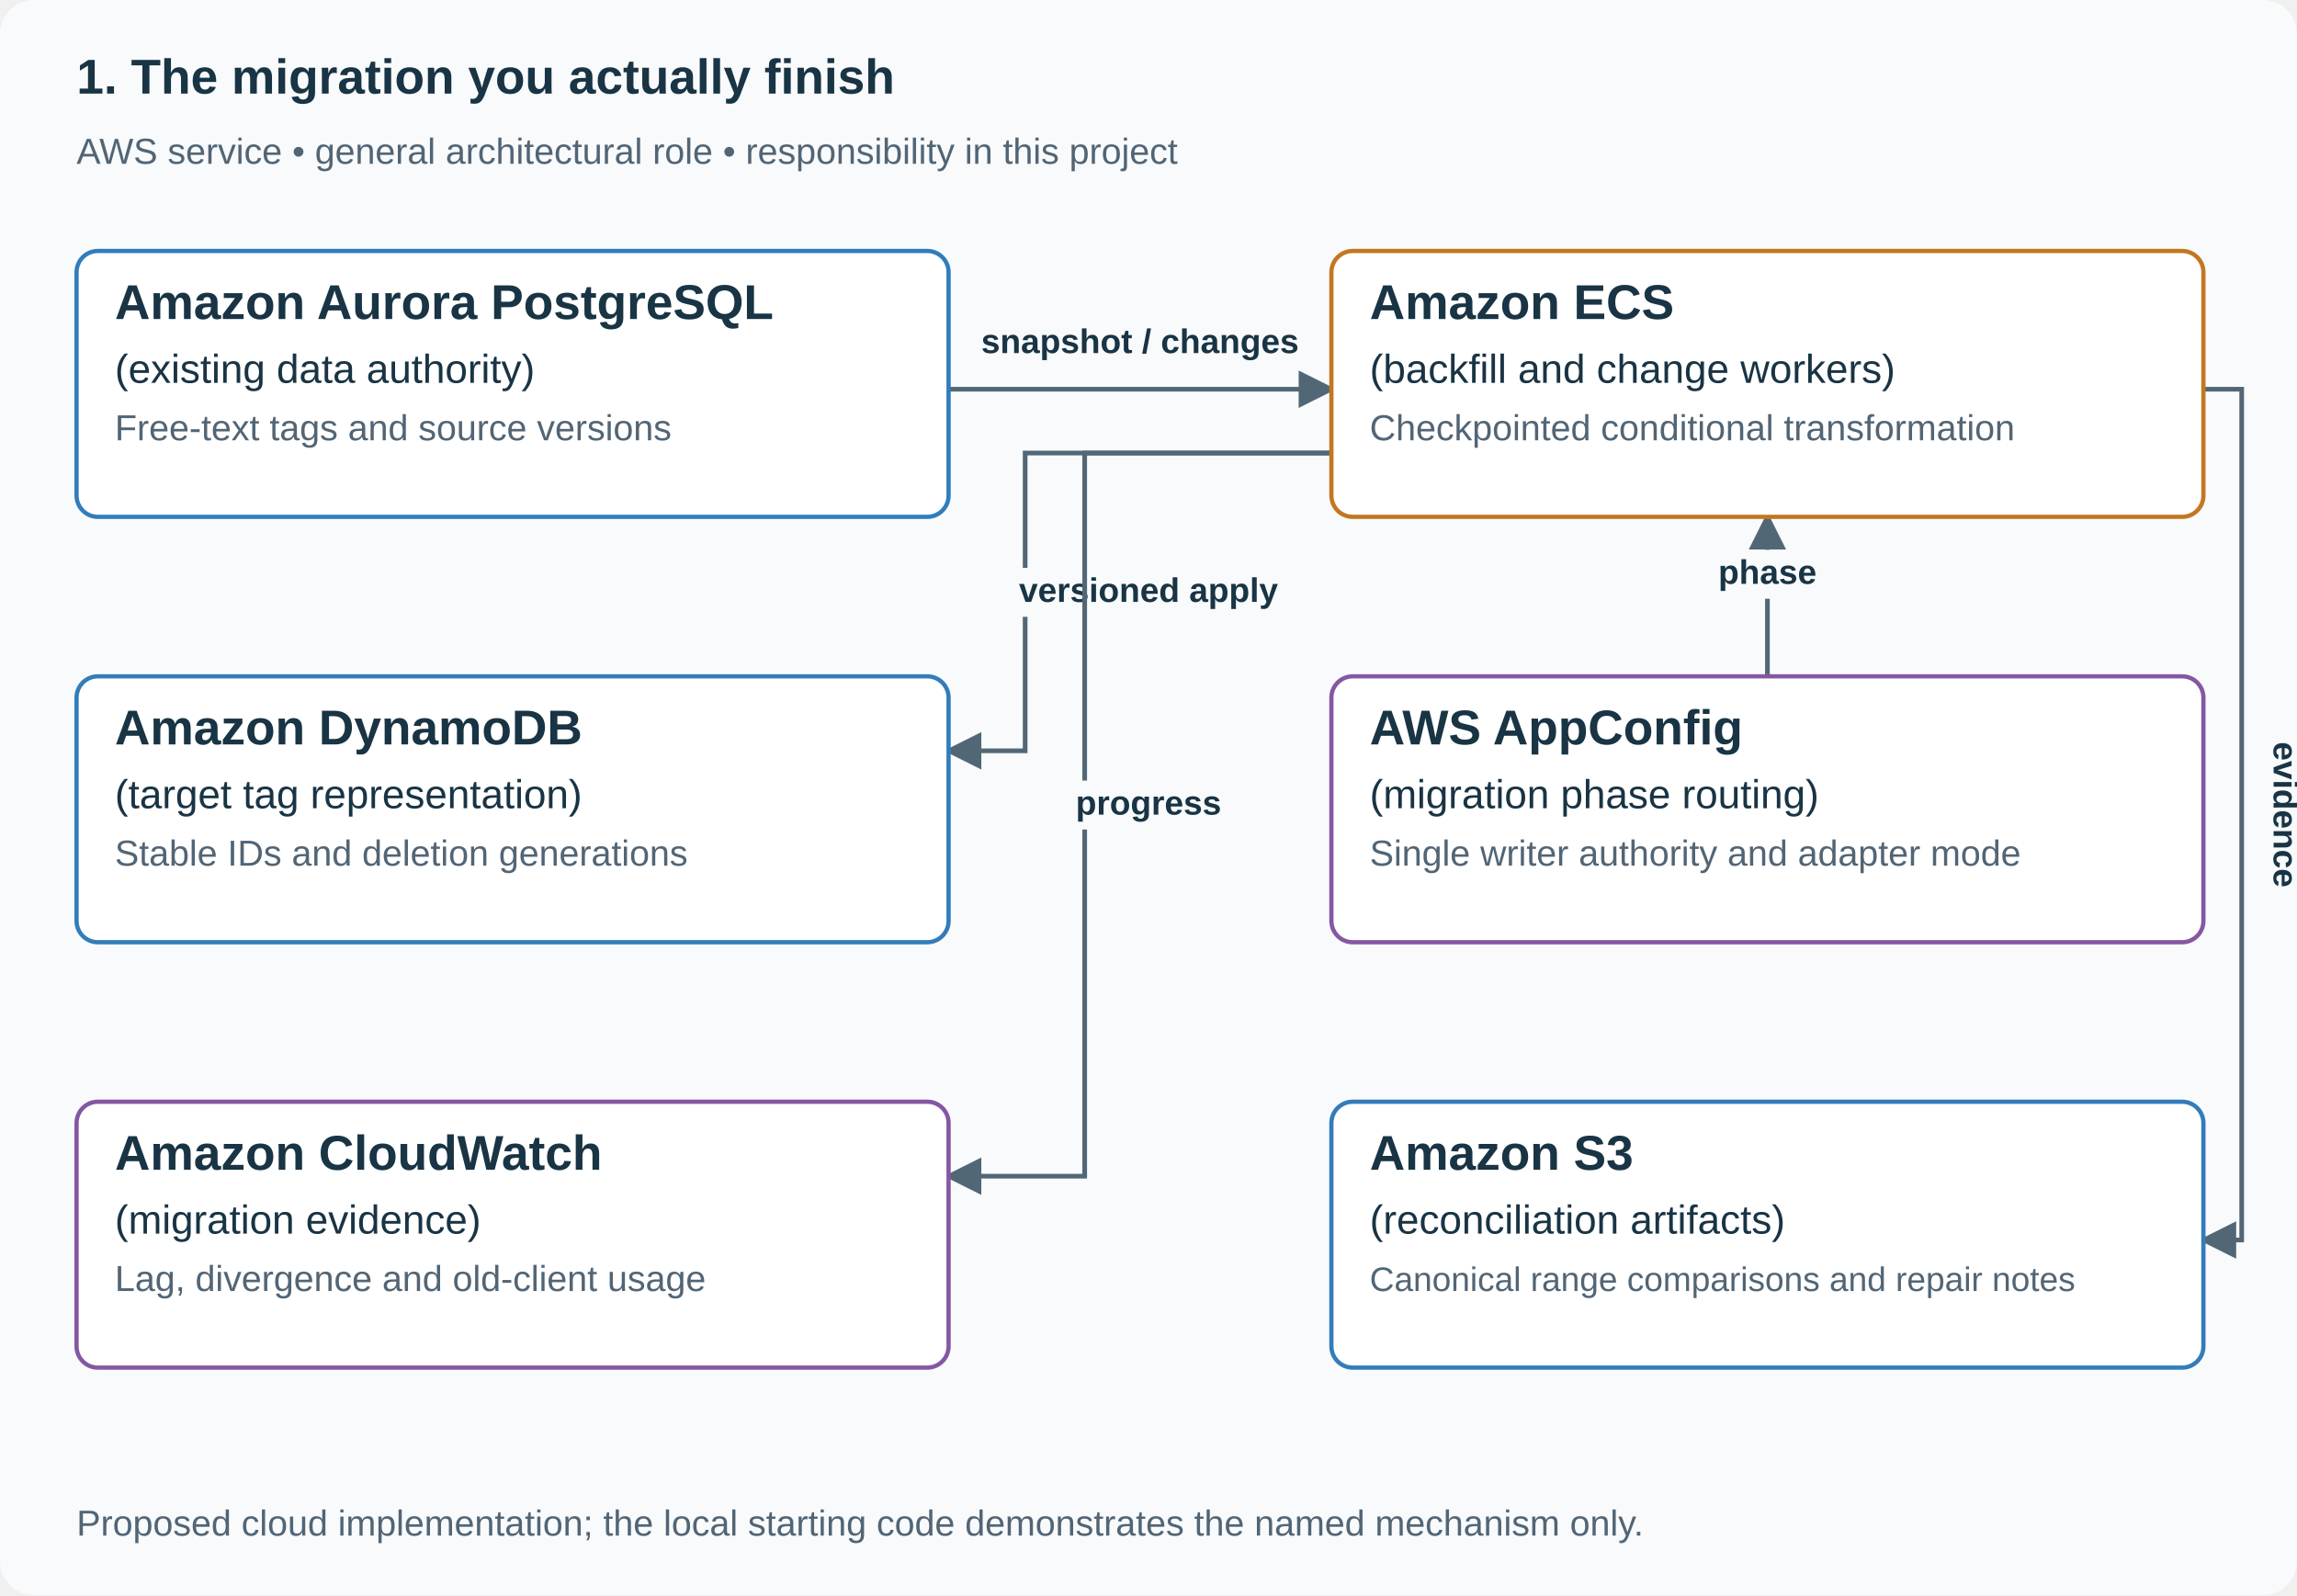
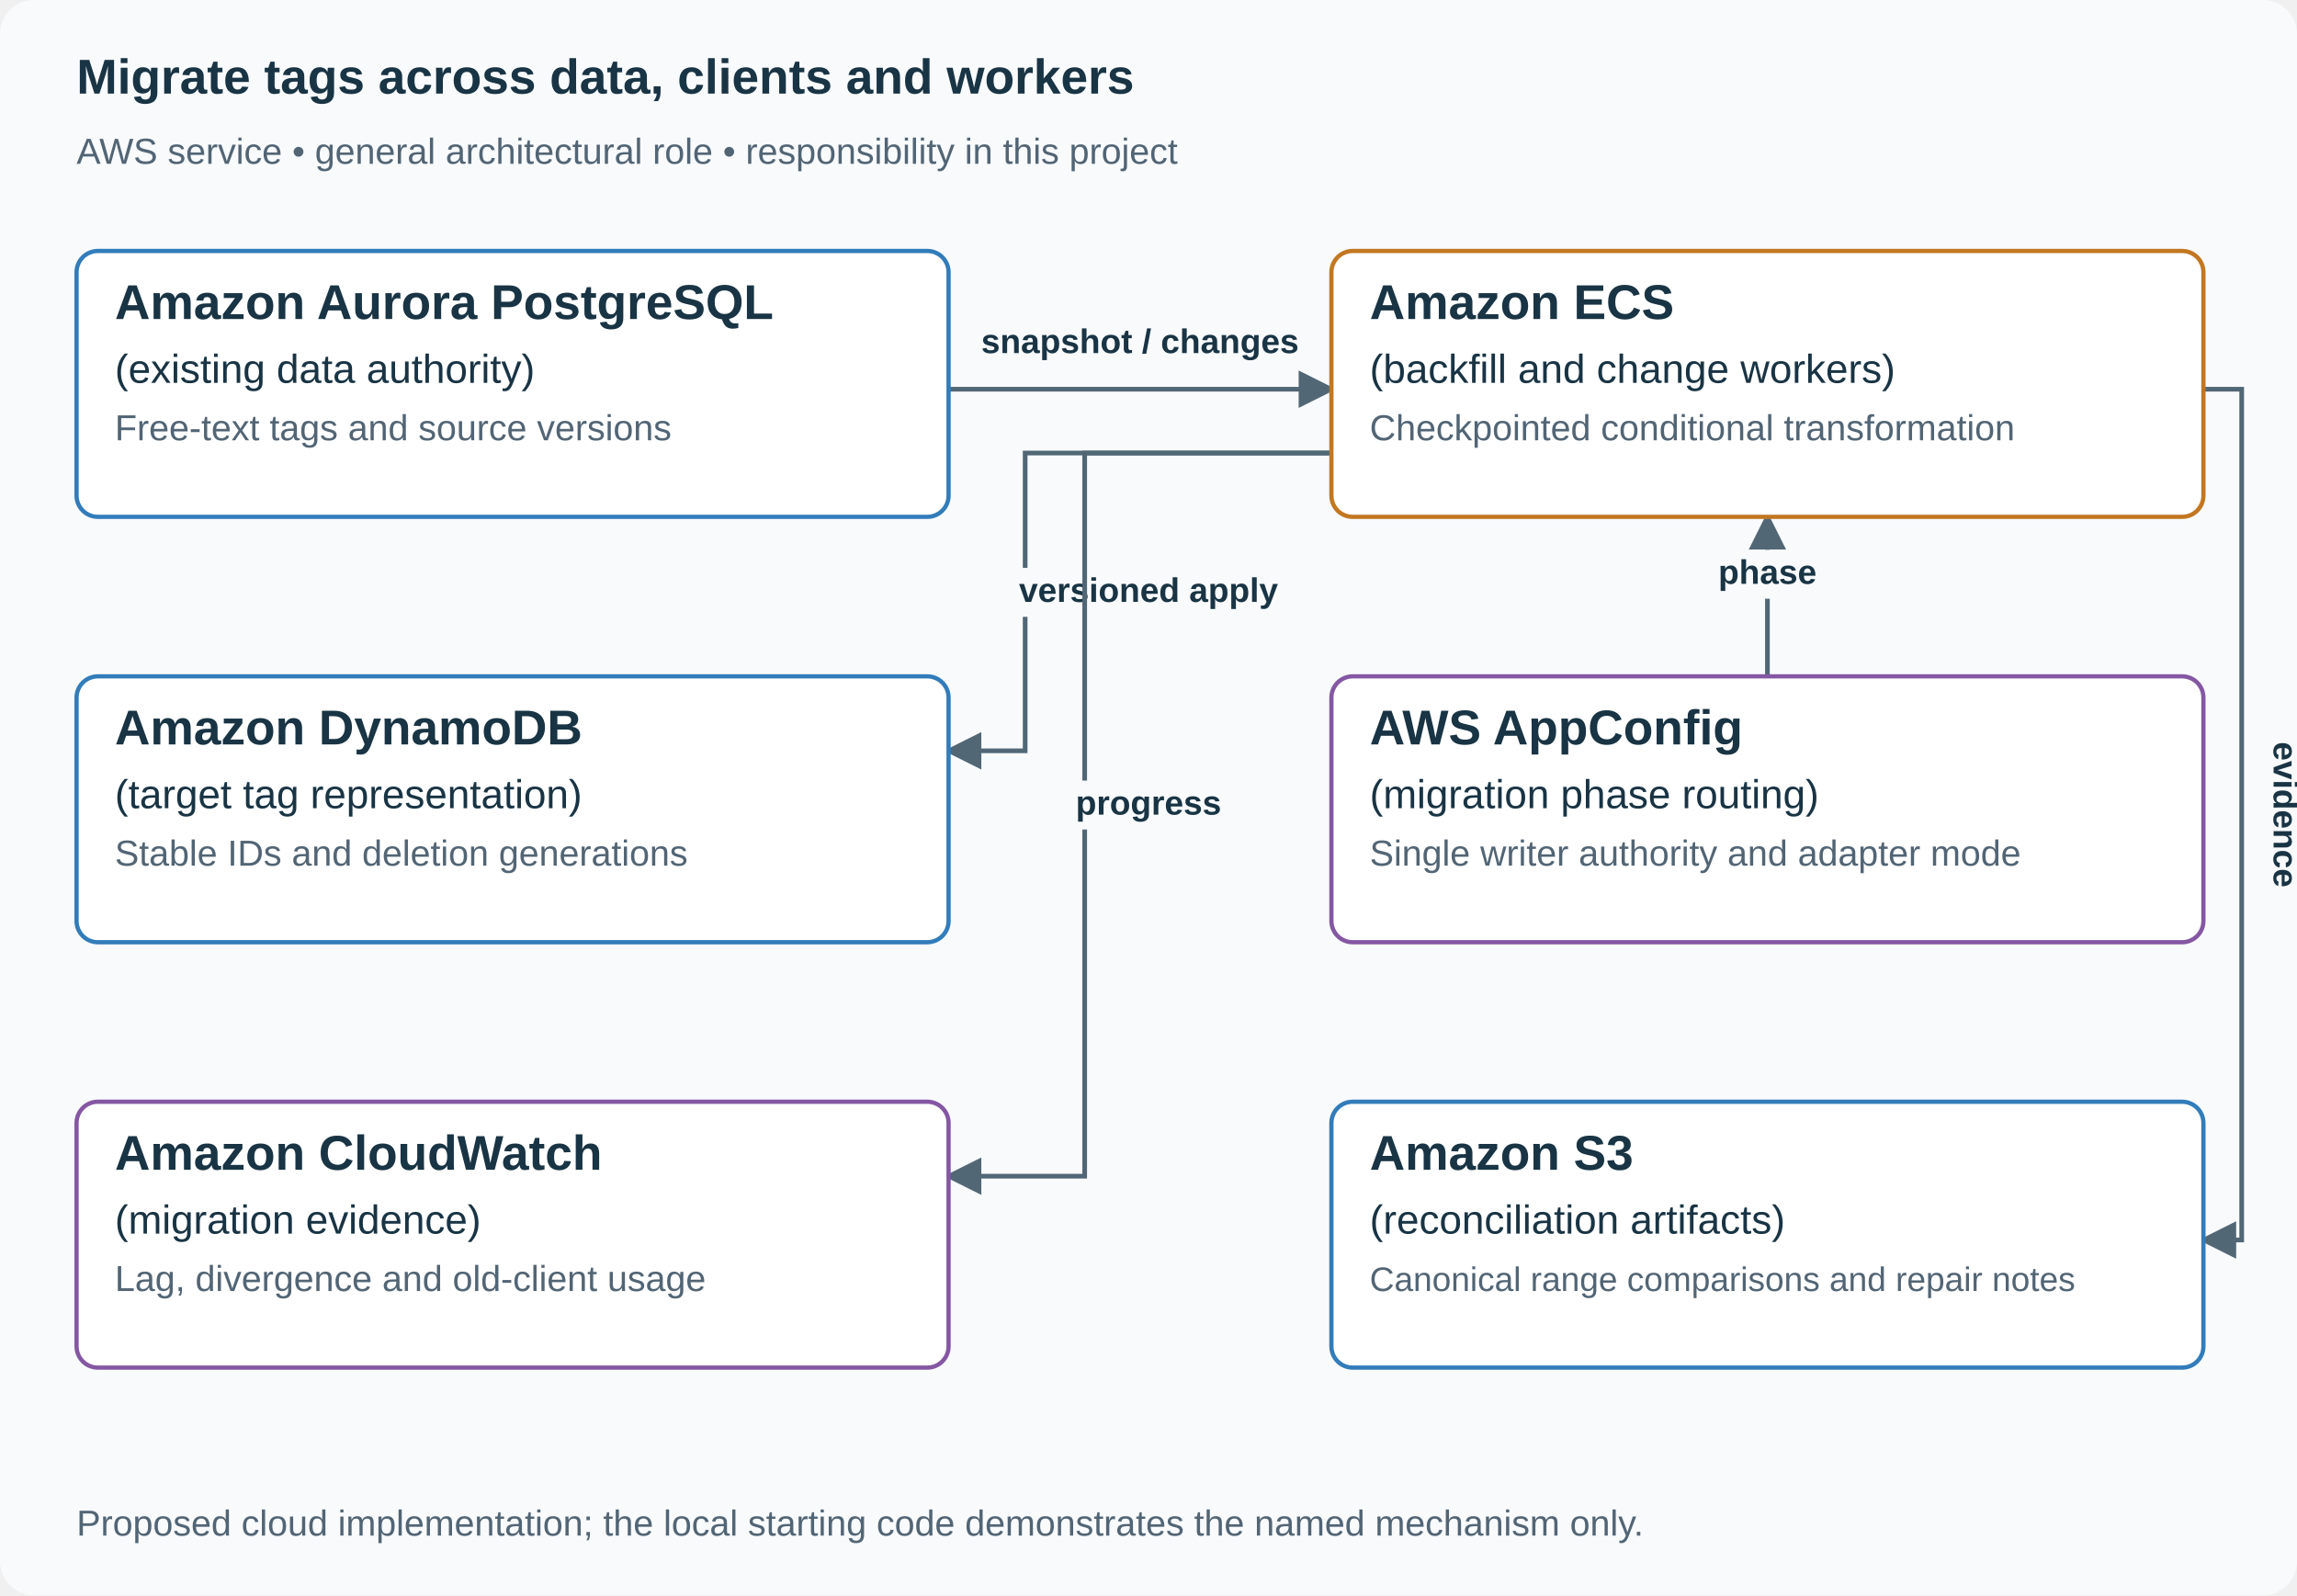
<svg xmlns="http://www.w3.org/2000/svg" width="1080" height="750" viewBox="0 0 1080 750" role="img" aria-labelledby="t d">
  <defs>
    <marker id="a" markerWidth="8" markerHeight="8" refX="7" refY="4" orient="auto">
      <path d="M0 0L8 4L0 8Z" fill="#526776" />
    </marker>
  </defs>
  <rect width="1080" height="750" rx="16" fill="#f8fafc" />
  <style>text{font-family:Arial,sans-serif;fill:#193444}.name{font-size:23px;font-weight:bold}.role{font-size:19px}.detail{font-size:17px;fill:#526575}.edge{font-size:16px;font-weight:bold}</style>
-   <text x="36" y="44" class="name" style="font-size:23px">1. The migration you actually finish</text>
+   <text x="36" y="44" class="name" style="font-size:23px">Migrate tags across data, clients and workers</text>
  <text x="36" y="77" class="detail">AWS service • general architectural role • responsibility in this project</text>
  <path d="M446 183 L626 183" fill="none" stroke="#526776" stroke-width="2.2" marker-end="url(#a)" />
  <g transform="translate(536.0 166) rotate(0)">
    <rect x="-83.6" y="-16" width="167.2" height="23" fill="#f8fafc" />
    <text x="0" y="0" class="edge" text-anchor="middle">snapshot / changes</text>
  </g>
  <path d="M626 213 L482 213 L482 353 L446 353" fill="none" stroke="#526776" stroke-width="2.2" marker-end="url(#a)" />
  <g transform="translate(540 283.0) rotate(0)">
    <rect x="-71.0" y="-16" width="142.0" height="23" fill="#f8fafc" />
    <text x="0" y="0" class="edge" text-anchor="middle">versioned apply</text>
  </g>
  <path d="M831 318 L831 243" fill="none" stroke="#526776" stroke-width="2.2" marker-end="url(#a)" />
  <g transform="translate(831 274.5) rotate(0)">
    <rect x="-29.0" y="-16" width="58.0" height="23" fill="#f8fafc" />
    <text x="0" y="0" class="edge" text-anchor="middle">phase</text>
  </g>
  <path d="M626 213 L510 213 L510 553 L446 553" fill="none" stroke="#526776" stroke-width="2.2" marker-end="url(#a)" />
  <g transform="translate(540 383.0) rotate(0)">
    <rect x="-41.6" y="-16" width="83.2" height="23" fill="#f8fafc" />
    <text x="0" y="0" class="edge" text-anchor="middle">progress</text>
  </g>
  <path d="M1036 183 L1054 183 L1054 583 L1036 583" fill="none" stroke="#526776" stroke-width="2.2" marker-end="url(#a)" />
  <g transform="translate(1069 383.0) rotate(90)">
    <rect x="-41.6" y="-16" width="83.2" height="23" fill="#f8fafc" />
    <text x="0" y="0" class="edge" text-anchor="middle">evidence</text>
  </g>
  <rect x="36" y="118" width="410" height="125" rx="10" fill="white" stroke="#327cba" stroke-width="2" />
  <text x="54" y="150" class="name" style="font-size:23px">Amazon Aurora PostgreSQL</text>
  <text x="54" y="180" class="role" style="font-size:19px">(existing data authority)</text>
  <text x="54" y="207" class="detail" style="font-size:17px">Free-text tags and source versions</text>
  <rect x="626" y="118" width="410" height="125" rx="10" fill="white" stroke="#c27720" stroke-width="2" />
  <text x="644" y="150" class="name" style="font-size:23px">Amazon ECS</text>
  <text x="644" y="180" class="role" style="font-size:19px">(backfill and change workers)</text>
  <text x="644" y="207" class="detail" style="font-size:17px">Checkpointed conditional transformation</text>
  <rect x="36" y="318" width="410" height="125" rx="10" fill="white" stroke="#327cba" stroke-width="2" />
  <text x="54" y="350" class="name" style="font-size:23px">Amazon DynamoDB</text>
  <text x="54" y="380" class="role" style="font-size:19px">(target tag representation)</text>
  <text x="54" y="407" class="detail" style="font-size:17px">Stable IDs and deletion generations</text>
  <rect x="626" y="318" width="410" height="125" rx="10" fill="white" stroke="#8557a3" stroke-width="2" />
  <text x="644" y="350" class="name" style="font-size:23px">AWS AppConfig</text>
  <text x="644" y="380" class="role" style="font-size:19px">(migration phase routing)</text>
  <text x="644" y="407" class="detail" style="font-size:17px">Single writer authority and adapter mode</text>
  <rect x="36" y="518" width="410" height="125" rx="10" fill="white" stroke="#8557a3" stroke-width="2" />
  <text x="54" y="550" class="name" style="font-size:23px">Amazon CloudWatch</text>
  <text x="54" y="580" class="role" style="font-size:19px">(migration evidence)</text>
  <text x="54" y="607" class="detail" style="font-size:17px">Lag, divergence and old-client usage</text>
  <rect x="626" y="518" width="410" height="125" rx="10" fill="white" stroke="#327cba" stroke-width="2" />
  <text x="644" y="550" class="name" style="font-size:23px">Amazon S3</text>
  <text x="644" y="580" class="role" style="font-size:19px">(reconciliation artifacts)</text>
  <text x="644" y="607" class="detail" style="font-size:16px">Canonical range comparisons and repair notes</text>
  <text x="36" y="722" class="detail">Proposed cloud implementation; the local starting code demonstrates the named mechanism only.</text>
</svg>
